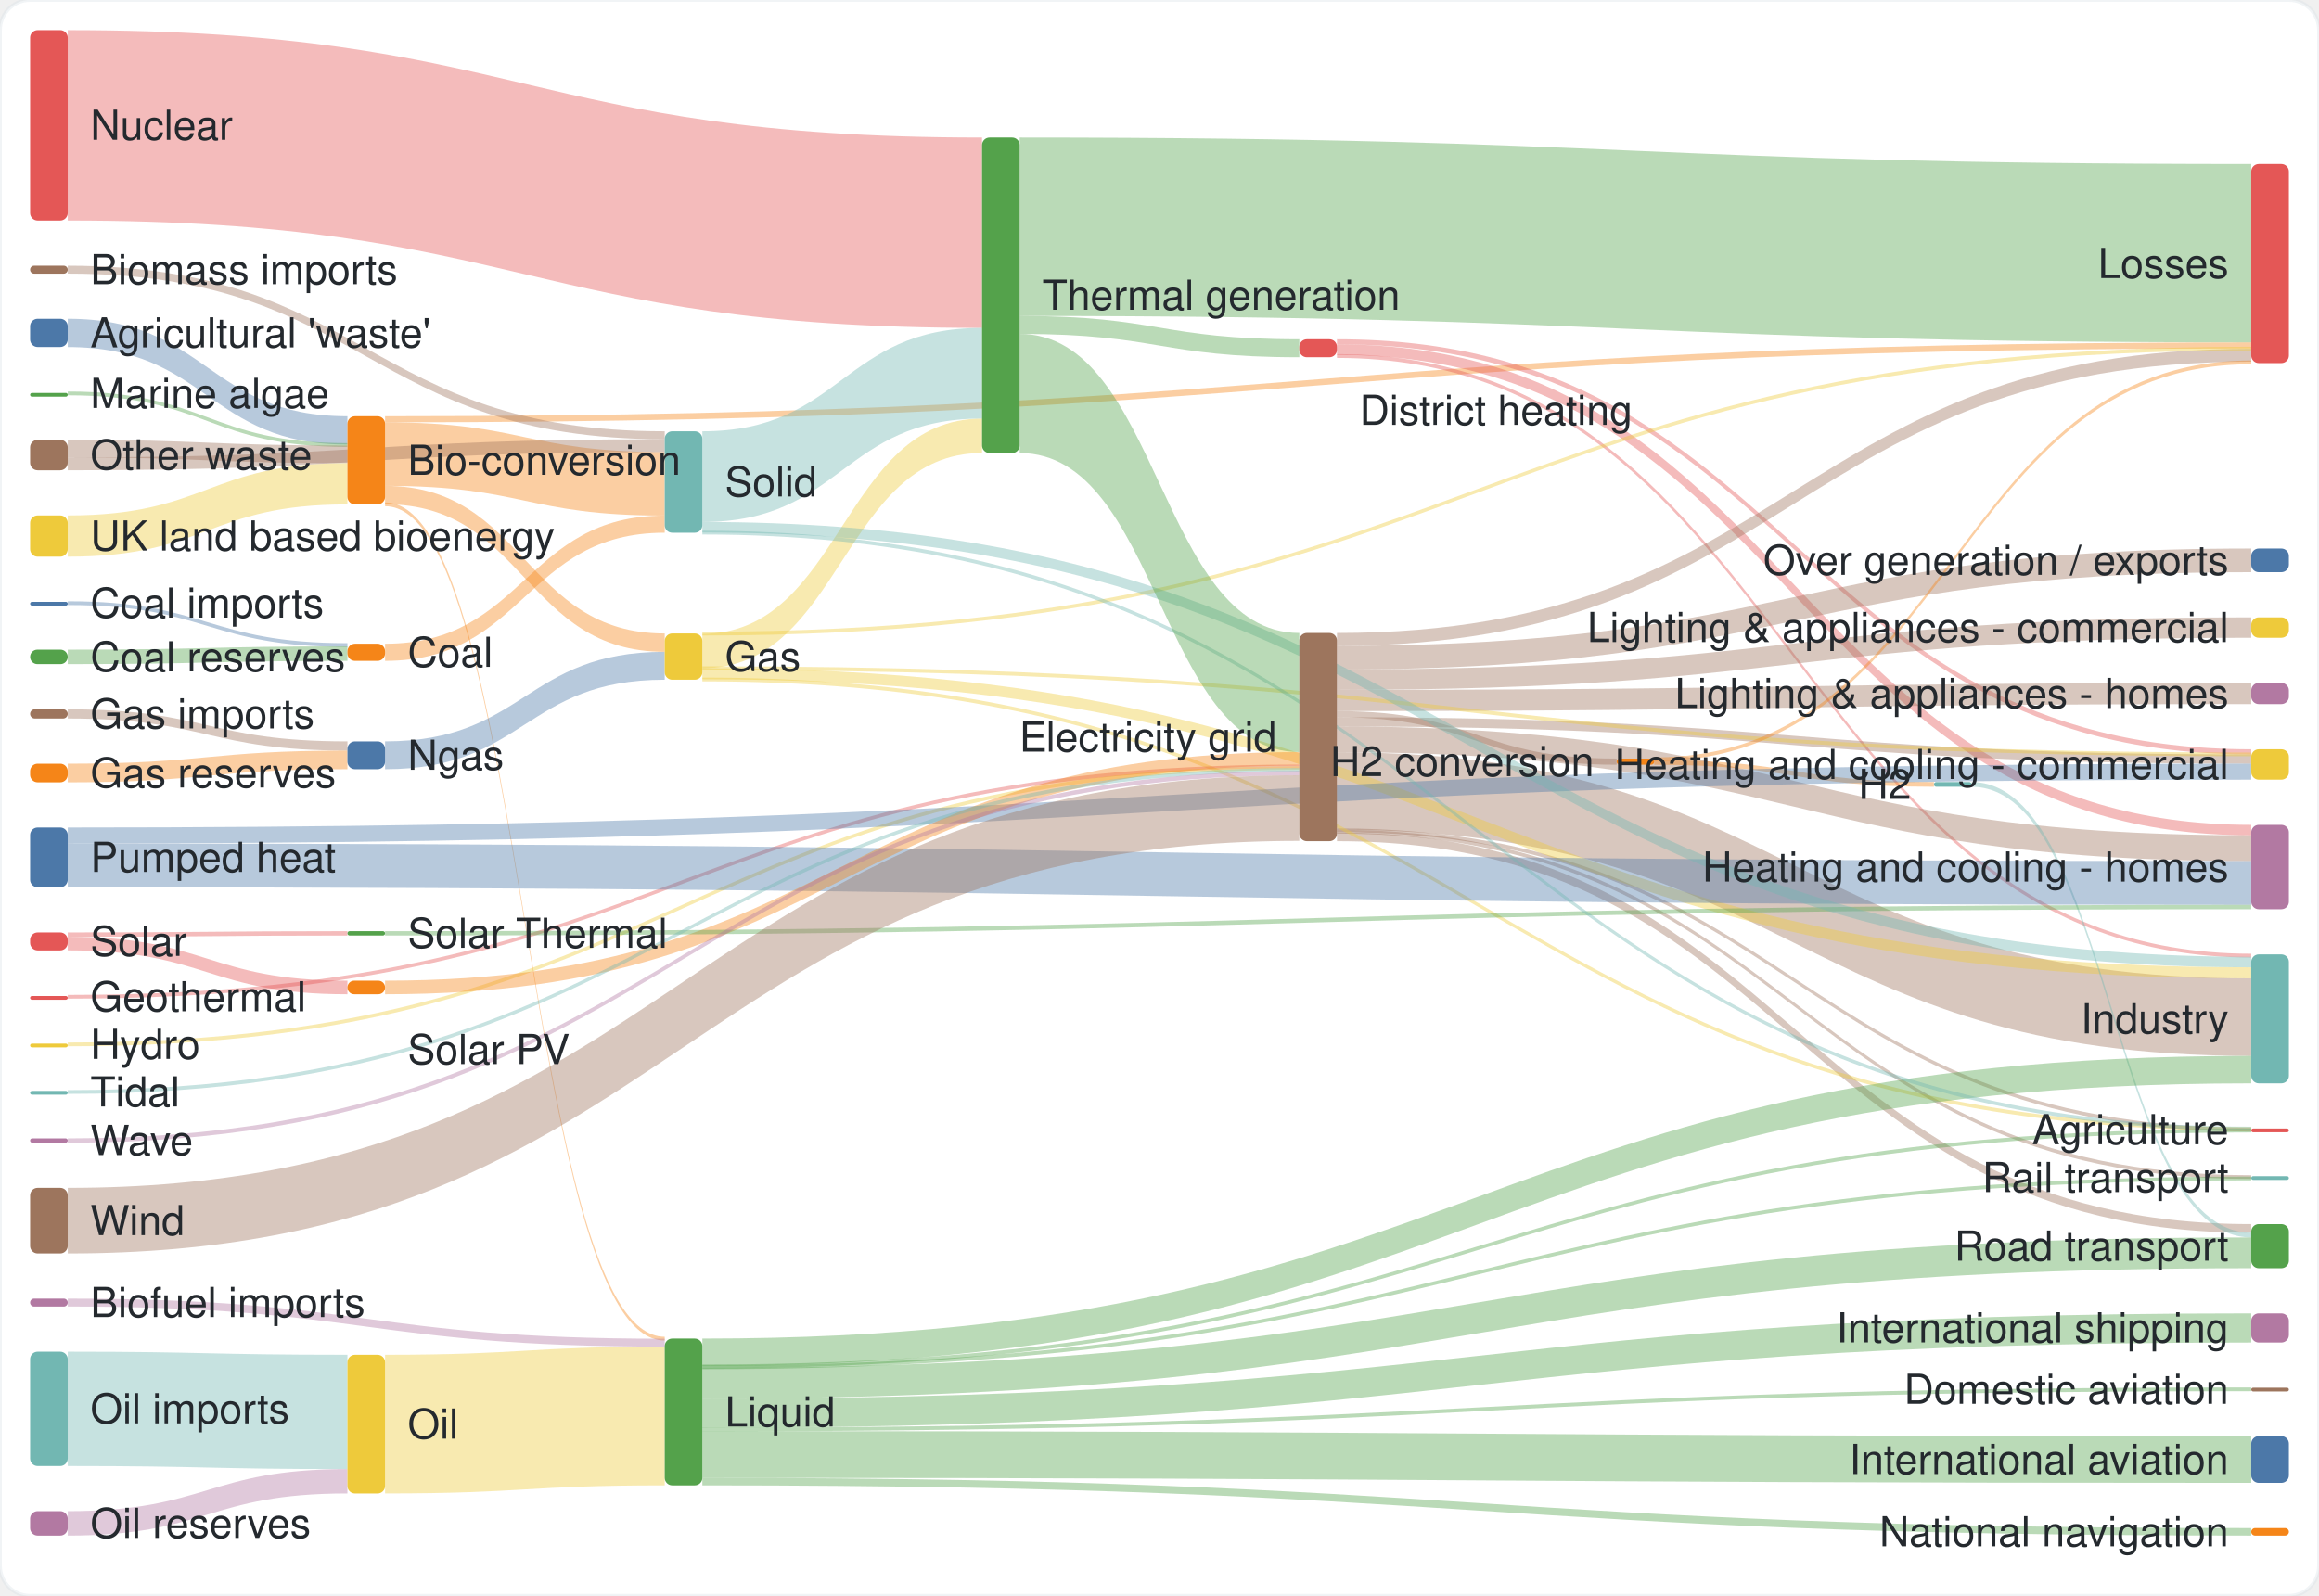
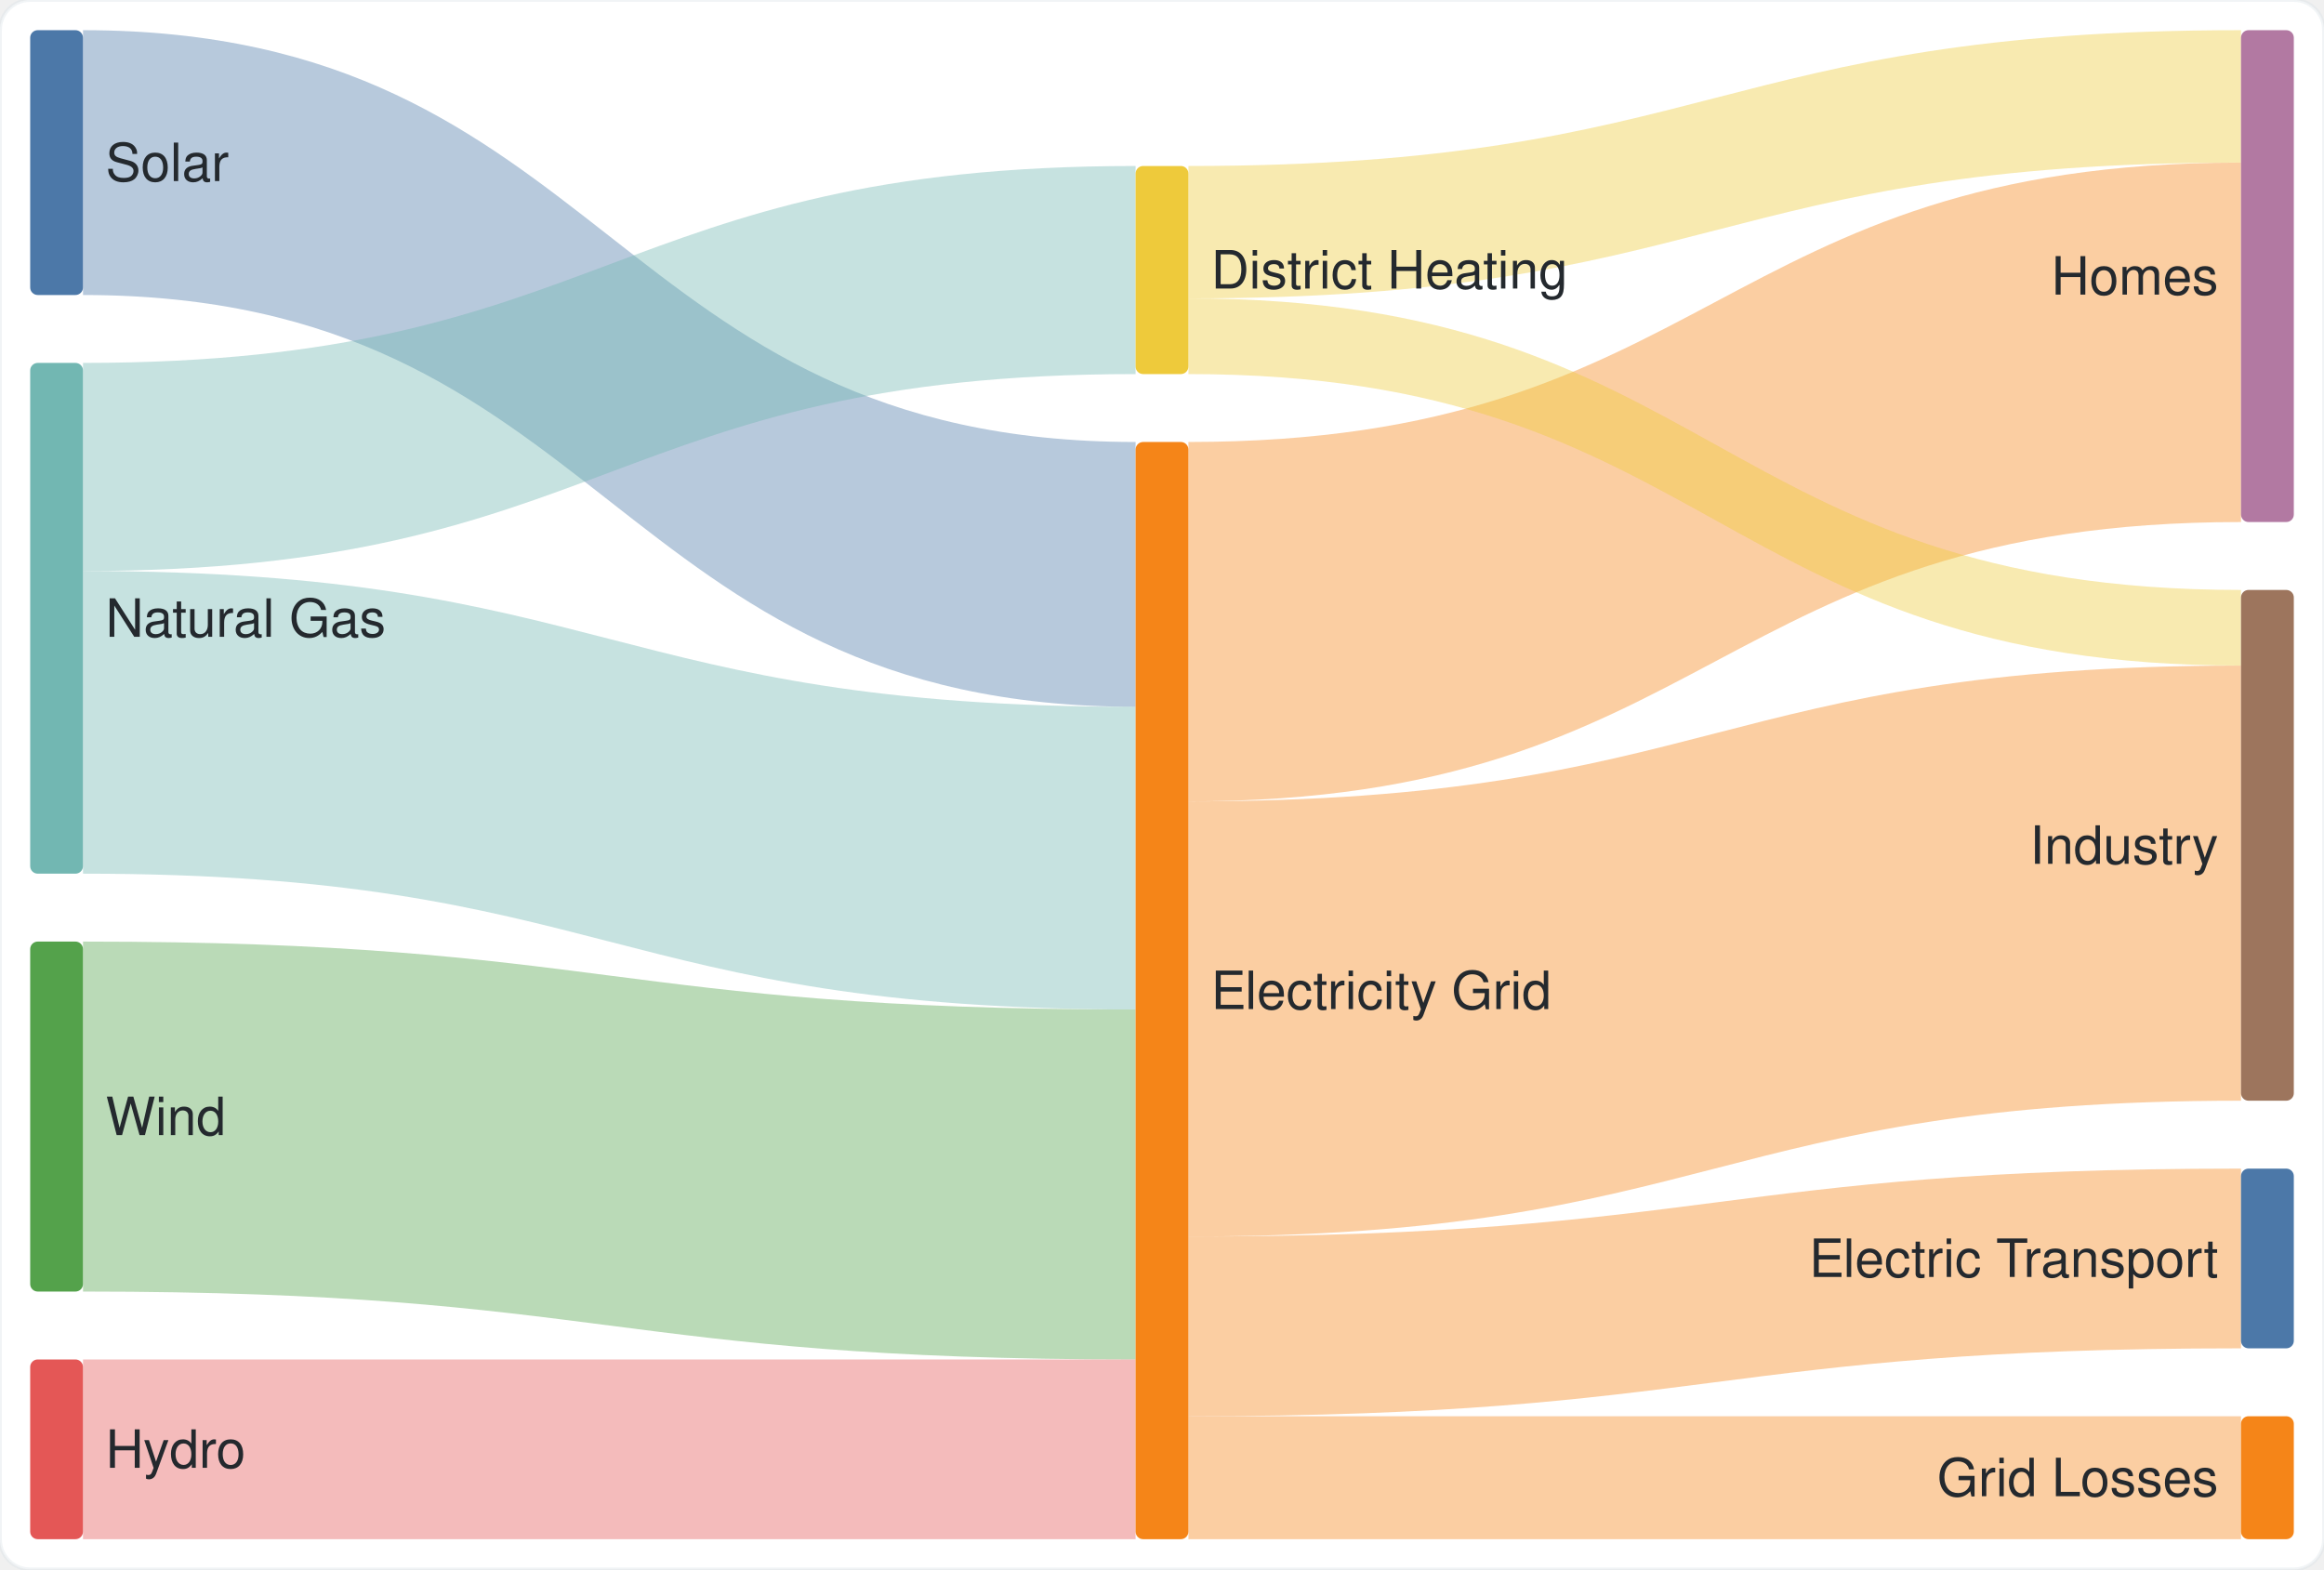
- <svg xmlns="http://www.w3.org/2000/svg" class="pele pele-sankey" viewBox="0 0 616 424" width="616" height="424" fill="#24292e" role="graphics-document document" aria-roledescription="sankey" font-family="-apple-system,BlinkMacSystemFont,Segoe UI,Helvetica,Arial,sans-serif" font-size="13">
-   <rect x="0" y="0" width="616" height="424" rx="8" fill="#ffffff" stroke="#d8dee4" stroke-width="1" stroke-opacity="0.35" />
+ <svg xmlns="http://www.w3.org/2000/svg" class="pele pele-sankey" viewBox="0 0 616 416" width="616" height="416" fill="#24292e" role="graphics-document document" aria-roledescription="sankey" font-family="-apple-system,BlinkMacSystemFont,Segoe UI,Helvetica,Arial,sans-serif" font-size="13">
+   <rect x="0" y="0" width="616" height="416" rx="8" fill="#ffffff" stroke="#d8dee4" stroke-width="1" stroke-opacity="0.35" />
  <g transform="translate(8,8)">
    <g class="pele-sankey-links" fill-opacity="0.4">
-       <path class="pele-sankey-link" data-id="Agricultural 'waste'-&gt;Bio-conversion" d="M10,76.69C47.14,76.69 47.14,102.59 84.29,102.59L84.29,110.11C47.14,110.11 47.14,84.21 10,84.21Z" fill="#4c78a8" />
-       <path class="pele-sankey-link" data-id="Bio-conversion-&gt;Liquid" d="M94.29,125.5C131.43,125.5 131.43,347.18 168.57,347.18L168.57,348.18C131.43,348.18 131.43,126.5 94.29,126.5Z" fill="#f58518" />
-       <path class="pele-sankey-link" data-id="Bio-conversion-&gt;Losses" d="M94.29,102.59C342.14,102.59 342.14,82.97 590,82.97L590,84.59C342.14,84.59 342.14,104.21 94.29,104.21Z" fill="#f58518" />
-       <path class="pele-sankey-link" data-id="Bio-conversion-&gt;Solid" d="M94.29,104.21C131.43,104.21 131.43,112.11 168.57,112.11L168.57,128.99C131.43,128.99 131.43,121.09 94.29,121.09Z" fill="#f58518" />
-       <path class="pele-sankey-link" data-id="Bio-conversion-&gt;Gas" d="M94.29,121.09C131.43,121.09 131.43,160.31 168.57,160.31L168.57,165.19C131.43,165.19 131.43,125.98 94.29,125.98Z" fill="#f58518" />
-       <path class="pele-sankey-link" data-id="Biofuel imports-&gt;Liquid" d="M10,337.04C89.29,337.04 89.29,347.7 168.57,347.7L168.57,349.8C89.29,349.8 89.29,339.14 10,339.14Z" fill="#b279a2" />
-       <path class="pele-sankey-link" data-id="Biomass imports-&gt;Solid" d="M10,62.59C89.29,62.59 89.29,106.59 168.57,106.59L168.57,108.7C89.29,108.7 89.29,64.69 10,64.69Z" fill="#9d755d" />
-       <path class="pele-sankey-link" data-id="Coal imports-&gt;Coal" d="M10,151.76C47.14,151.76 47.14,162.89 84.29,162.89L84.29,163.89C47.14,163.89 47.14,152.76 10,152.76Z" fill="#4c78a8" />
-       <path class="pele-sankey-link" data-id="Coal reserves-&gt;Coal" d="M10,164.61C47.14,164.61 47.14,163.74 84.29,163.74L84.29,167.59C47.14,167.59 47.14,168.46 10,168.46Z" fill="#54a24b" />
-       <path class="pele-sankey-link" data-id="Coal-&gt;Solid" d="M94.29,163.04C131.43,163.04 131.43,128.99 168.57,128.99L168.57,133.54C131.43,133.54 131.43,167.59 94.29,167.59Z" fill="#f58518" />
-       <path class="pele-sankey-link" data-id="District heating-&gt;Industry" d="M347.14,86.1C468.57,86.1 468.57,245.4 590,245.4L590,246.4C468.57,246.4 468.57,87.1 347.14,87.1Z" fill="#e45756" />
-       <path class="pele-sankey-link" data-id="District heating-&gt;Heating and cooling - commercial" d="M347.14,82.14C468.57,82.14 468.57,191.08 590,191.08L590,192.44C468.57,192.44 468.57,83.49 347.14,83.49Z" fill="#e45756" />
-       <path class="pele-sankey-link" data-id="District heating-&gt;Heating and cooling - homes" d="M347.14,83.49C468.57,83.49 468.57,211.16 590,211.16L590,213.94C468.57,213.94 468.57,86.28 347.14,86.28Z" fill="#e45756" />
-       <path class="pele-sankey-link" data-id="Electricity grid-&gt;Over generation / exports" d="M347.14,163.59C468.57,163.59 468.57,137.74 590,137.74L590,144.03C468.57,144.03 468.57,169.88 347.14,169.88Z" fill="#9d755d" />
-       <path class="pele-sankey-link" data-id="Electricity grid-&gt;Heating and cooling - homes" d="M347.14,185.03C468.57,185.03 468.57,213.94 590,213.94L590,220.79C468.57,220.79 468.57,191.87 347.14,191.87Z" fill="#9d755d" />
-       <path class="pele-sankey-link" data-id="Electricity grid-&gt;H2 conversion" d="M347.14,180.93C384.29,180.93 384.29,193.55 421.43,193.55L421.43,195.19C384.29,195.19 384.29,182.57 347.14,182.57Z" fill="#9d755d" />
-       <path class="pele-sankey-link" data-id="Electricity grid-&gt;Industry" d="M347.14,191.87C468.57,191.87 468.57,251.94 590,251.94L590,272.55C468.57,272.55 468.57,212.48 347.14,212.48Z" fill="#9d755d" />
-       <path class="pele-sankey-link" data-id="Electricity grid-&gt;Road transport" d="M347.14,213.22C468.57,213.22 468.57,317.24 590,317.24L590,319.52C468.57,319.52 468.57,215.5 347.14,215.5Z" fill="#9d755d" />
-       <path class="pele-sankey-link" data-id="Electricity grid-&gt;Agriculture" d="M347.14,212.11C468.57,212.11 468.57,291.65 590,291.65L590,292.65C468.57,292.65 468.57,213.11 347.14,213.11Z" fill="#9d755d" />
-       <path class="pele-sankey-link" data-id="Electricity grid-&gt;Heating and cooling - commercial" d="M347.14,182.57C468.57,182.57 468.57,192.44 590,192.44L590,194.9C468.57,194.9 468.57,185.03 347.14,185.03Z" fill="#9d755d" />
-       <path class="pele-sankey-link" data-id="Electricity grid-&gt;Losses" d="M347.14,160.18C468.57,160.18 468.57,84.67 590,84.67L590,88.09C468.57,88.09 468.57,163.59 347.14,163.59Z" fill="#9d755d" />
-       <path class="pele-sankey-link" data-id="Electricity grid-&gt;Rail transport" d="M347.14,212.48C468.57,212.48 468.57,304.24 590,304.24L590,305.24C468.57,305.24 468.57,213.48 347.14,213.48Z" fill="#9d755d" />
-       <path class="pele-sankey-link" data-id="Electricity grid-&gt;Lighting &amp; appliances - commercial" d="M347.14,169.88C468.57,169.88 468.57,156.03 590,156.03L590,161.45C468.57,161.45 468.57,175.3 347.14,175.3Z" fill="#9d755d" />
-       <path class="pele-sankey-link" data-id="Electricity grid-&gt;Lighting &amp; appliances - homes" d="M347.14,175.3C468.57,175.3 468.57,173.45 590,173.45L590,179.08C468.57,179.08 468.57,180.93 347.14,180.93Z" fill="#9d755d" />
-       <path class="pele-sankey-link" data-id="Gas imports-&gt;Ngas" d="M10,180.46C47.14,180.46 47.14,188.98 84.29,188.98L84.29,191.43C47.14,191.43 47.14,182.91 10,182.91Z" fill="#9d755d" />
-       <path class="pele-sankey-link" data-id="Gas reserves-&gt;Ngas" d="M10,194.91C47.14,194.91 47.14,191.43 84.29,191.43L84.29,196.38C47.14,196.38 47.14,199.87 10,199.87Z" fill="#f58518" />
-       <path class="pele-sankey-link" data-id="Gas-&gt;Heating and cooling - commercial" d="M178.57,169.04C384.29,169.04 384.29,191.94 590,191.94L590,192.94C384.29,192.94 384.29,170.04 178.57,170.04Z" fill="#eeca3b" />
-       <path class="pele-sankey-link" data-id="Gas-&gt;Losses" d="M178.57,159.85C384.29,159.85 384.29,84.13 590,84.13L590,85.13C384.29,85.13 384.29,160.85 178.57,160.85Z" fill="#eeca3b" />
-       <path class="pele-sankey-link" data-id="Gas-&gt;Thermal generation" d="M178.57,160.39C215.71,160.39 215.71,103.22 252.86,103.22L252.86,112.37C215.71,112.37 215.71,169.54 178.57,169.54Z" fill="#eeca3b" />
-       <path class="pele-sankey-link" data-id="Gas-&gt;Agriculture" d="M178.57,172.03C384.29,172.03 384.29,291.45 590,291.45L590,292.45C384.29,292.45 384.29,173.03 178.57,173.03Z" fill="#eeca3b" />
-       <path class="pele-sankey-link" data-id="Gas-&gt;Industry" d="M178.57,169.54C384.29,169.54 384.29,249.01 590,249.01L590,251.94C384.29,251.94 384.29,172.47 178.57,172.47Z" fill="#eeca3b" />
-       <path class="pele-sankey-link" data-id="Geothermal-&gt;Electricity grid" d="M10,256.34C173.57,256.34 173.57,195.14 337.14,195.14L337.14,196.14C173.57,196.14 173.57,257.34 10,257.34Z" fill="#e45756" />
-       <path class="pele-sankey-link" data-id="H2 conversion-&gt;H2" d="M431.43,193.93C468.57,193.93 468.57,199.79 505.71,199.79L505.71,201.05C468.57,201.05 468.57,195.19 431.43,195.19Z" fill="#f58518" />
-       <path class="pele-sankey-link" data-id="H2 conversion-&gt;Losses" d="M431.43,193.24C510.71,193.24 510.71,87.78 590,87.78L590,88.78C510.71,88.78 510.71,194.24 431.43,194.24Z" fill="#f58518" />
-       <path class="pele-sankey-link" data-id="H2-&gt;Road transport" d="M515.71,199.79C552.86,199.79 552.86,319.52 590,319.52L590,320.78C552.86,320.78 552.86,201.05 515.71,201.05Z" fill="#72b7b2" />
-       <path class="pele-sankey-link" data-id="Hydro-&gt;Electricity grid" d="M10,268.99C173.57,268.99 173.57,195.56 337.14,195.56L337.14,196.56C173.57,196.56 173.57,269.99 10,269.99Z" fill="#eeca3b" />
-       <path class="pele-sankey-link" data-id="Liquid-&gt;Industry" d="M178.57,347.66C384.29,347.66 384.29,272.55 590,272.55L590,279.84C384.29,279.84 384.29,354.95 178.57,354.95Z" fill="#54a24b" />
-       <path class="pele-sankey-link" data-id="Liquid-&gt;International shipping" d="M178.57,363.62C384.29,363.62 384.29,340.96 590,340.96L590,348.71C384.29,348.71 384.29,371.37 178.57,371.37Z" fill="#54a24b" />
-       <path class="pele-sankey-link" data-id="Liquid-&gt;Road transport" d="M178.57,355.44C384.29,355.44 384.29,320.78 590,320.78L590,328.96C384.29,328.96 384.29,363.62 178.57,363.62Z" fill="#54a24b" />
-       <path class="pele-sankey-link" data-id="Liquid-&gt;Domestic aviation" d="M178.57,371.3C384.29,371.3 384.29,360.64 590,360.64L590,361.64C384.29,361.64 384.29,372.3 178.57,372.3Z" fill="#54a24b" />
-       <path class="pele-sankey-link" data-id="Liquid-&gt;International aviation" d="M178.57,372.24C384.29,372.24 384.29,373.58 590,373.58L590,386C384.29,386 384.29,384.66 178.57,384.66Z" fill="#54a24b" />
-       <path class="pele-sankey-link" data-id="Liquid-&gt;Agriculture" d="M178.57,354.56C384.29,354.56 384.29,291.89 590,291.89L590,292.89C384.29,292.89 384.29,355.56 178.57,355.56Z" fill="#54a24b" />
-       <path class="pele-sankey-link" data-id="Liquid-&gt;National navigation" d="M178.57,384.66C384.29,384.66 384.29,398 590,398L590,400C384.29,400 384.29,386.66 178.57,386.66Z" fill="#54a24b" />
-       <path class="pele-sankey-link" data-id="Liquid-&gt;Rail transport" d="M178.57,354.8C384.29,354.8 384.29,304.61 590,304.61L590,305.61C384.29,305.61 384.29,355.8 178.57,355.8Z" fill="#54a24b" />
-       <path class="pele-sankey-link" data-id="Marine algae-&gt;Bio-conversion" d="M10,96.03C47.14,96.03 47.14,109.74 84.29,109.74L84.29,110.74C47.14,110.74 47.14,97.03 10,97.03Z" fill="#54a24b" />
-       <path class="pele-sankey-link" data-id="Ngas-&gt;Gas" d="M94.29,188.98C131.43,188.98 131.43,165.19 168.57,165.19L168.57,172.6C131.43,172.6 131.43,196.38 94.29,196.38Z" fill="#4c78a8" />
-       <path class="pele-sankey-link" data-id="Nuclear-&gt;Thermal generation" d="M10,0C131.43,0 131.43,28.54 252.86,28.54L252.86,79.12C131.43,79.12 131.43,50.59 10,50.59Z" fill="#e45756" />
-       <path class="pele-sankey-link" data-id="Oil imports-&gt;Oil" d="M10,351.14C47.14,351.14 47.14,351.96 84.29,351.96L84.29,382.33C47.14,382.33 47.14,381.51 10,381.51Z" fill="#72b7b2" />
-       <path class="pele-sankey-link" data-id="Oil reserves-&gt;Oil" d="M10,393.51C47.14,393.51 47.14,382.33 84.29,382.33L84.29,388.81C47.14,388.81 47.14,400 10,400Z" fill="#b279a2" />
-       <path class="pele-sankey-link" data-id="Oil-&gt;Liquid" d="M94.29,351.96C131.43,351.96 131.43,349.8 168.57,349.8L168.57,386.66C131.43,386.66 131.43,388.81 94.29,388.81Z" fill="#eeca3b" />
-       <path class="pele-sankey-link" data-id="Other waste-&gt;Solid" d="M10,113.54C89.29,113.54 89.29,108.7 168.57,108.7L168.57,112.11C89.29,112.11 89.29,116.95 10,116.95Z" fill="#9d755d" />
-       <path class="pele-sankey-link" data-id="Other waste-&gt;Bio-conversion" d="M10,108.86C47.14,108.86 47.14,110.37 84.29,110.37L84.29,115.06C47.14,115.06 47.14,113.54 10,113.54Z" fill="#9d755d" />
-       <path class="pele-sankey-link" data-id="Pumped heat-&gt;Heating and cooling - homes" d="M10,216.12C300,216.12 300,220.79 590,220.79L590,232.42C300,232.42 300,227.75 10,227.75Z" fill="#4c78a8" />
-       <path class="pele-sankey-link" data-id="Pumped heat-&gt;Heating and cooling - commercial" d="M10,211.87C300,211.87 300,194.9 590,194.9L590,199.16C300,199.16 300,216.12 10,216.12Z" fill="#4c78a8" />
-       <path class="pele-sankey-link" data-id="Solar PV-&gt;Electricity grid" d="M94.29,252.56C215.71,252.56 215.71,191.82 337.14,191.82L337.14,195.43C215.71,195.43 215.71,256.17 94.29,256.17Z" fill="#f58518" />
-       <path class="pele-sankey-link" data-id="Solar Thermal-&gt;Heating and cooling - homes" d="M94.29,239.4C342.14,239.4 342.14,232.42 590,232.42L590,233.58C342.14,233.58 342.14,240.56 94.29,240.56Z" fill="#54a24b" />
-       <path class="pele-sankey-link" data-id="Solar-&gt;Solar Thermal" d="M10,239.75C47.14,239.75 47.14,239.4 84.29,239.4L84.29,240.56C47.14,240.56 47.14,240.91 10,240.91Z" fill="#e45756" />
-       <path class="pele-sankey-link" data-id="Solar-&gt;Solar PV" d="M10,240.91C47.14,240.91 47.14,252.56 84.29,252.56L84.29,256.17C47.14,256.17 47.14,244.51 10,244.51Z" fill="#e45756" />
-       <path class="pele-sankey-link" data-id="Solid-&gt;Agriculture" d="M178.57,133.01C384.29,133.01 384.29,291.36 590,291.36L590,292.36C384.29,292.36 384.29,134.01 178.57,134.01Z" fill="#72b7b2" />
-       <path class="pele-sankey-link" data-id="Solid-&gt;Thermal generation" d="M178.57,106.59C215.71,106.59 215.71,79.12 252.86,79.12L252.86,103.22C215.71,103.22 215.71,130.69 178.57,130.69Z" fill="#72b7b2" />
-       <path class="pele-sankey-link" data-id="Solid-&gt;Industry" d="M178.57,130.69C384.29,130.69 384.29,246.22 590,246.22L590,249.01C384.29,249.01 384.29,133.48 178.57,133.48Z" fill="#72b7b2" />
-       <path class="pele-sankey-link" data-id="Thermal generation-&gt;Electricity grid" d="M262.86,80.72C300,80.72 300,160.18 337.14,160.18L337.14,191.82C300,191.82 300,112.37 262.86,112.37Z" fill="#54a24b" />
-       <path class="pele-sankey-link" data-id="Thermal generation-&gt;Losses" d="M262.86,28.54C426.43,28.54 426.43,35.57 590,35.57L590,82.97C426.43,82.97 426.43,75.94 262.86,75.94Z" fill="#54a24b" />
-       <path class="pele-sankey-link" data-id="Thermal generation-&gt;District heating" d="M262.86,75.94C300,75.94 300,82.14 337.14,82.14L337.14,86.92C300,86.92 300,80.72 262.86,80.72Z" fill="#54a24b" />
-       <path class="pele-sankey-link" data-id="Tidal-&gt;Electricity grid" d="M10,281.64C173.57,281.64 173.57,196.06 337.14,196.06L337.14,197.06C173.57,197.06 173.57,282.64 10,282.64Z" fill="#72b7b2" />
-       <path class="pele-sankey-link" data-id="UK land based bioenergy-&gt;Bio-conversion" d="M10,128.95C47.14,128.95 47.14,115.06 84.29,115.06L84.29,126.02C47.14,126.02 47.14,139.91 10,139.91Z" fill="#eeca3b" />
-       <path class="pele-sankey-link" data-id="Wave-&gt;Electricity grid" d="M10,294.46C173.57,294.46 173.57,196.84 337.14,196.84L337.14,197.99C173.57,197.99 173.57,295.61 10,295.61Z" fill="#b279a2" />
-       <path class="pele-sankey-link" data-id="Wind-&gt;Electricity grid" d="M10,307.61C173.57,307.61 173.57,197.99 337.14,197.99L337.14,215.42C173.57,215.42 173.57,325.04 10,325.04Z" fill="#9d755d" />
+       <path class="pele-sankey-link" data-id="Solar-&gt;Electricity Grid" d="M14,0C153.5,0 153.5,109.16 293,109.16L293,179.36C153.5,179.36 153.5,70.2 14,70.2Z" fill="#4c78a8" />
+       <path class="pele-sankey-link" data-id="Wind-&gt;Electricity Grid" d="M14,241.59C153.5,241.59 153.5,259.59 293,259.59L293,352.36C153.5,352.36 153.5,334.36 14,334.36Z" fill="#54a24b" />
+       <path class="pele-sankey-link" data-id="Hydro-&gt;Electricity Grid" d="M14,352.36C153.5,352.36 153.5,352.36 293,352.36L293,400C153.5,400 153.5,400 14,400Z" fill="#e45756" />
+       <path class="pele-sankey-link" data-id="Natural Gas-&gt;Electricity Grid" d="M14,143.36C153.5,143.36 153.5,179.36 293,179.36L293,259.59C153.5,259.59 153.5,223.59 14,223.59Z" fill="#72b7b2" />
+       <path class="pele-sankey-link" data-id="Natural Gas-&gt;District Heating" d="M14,88.2C153.5,88.2 153.5,36 293,36L293,91.16C153.5,91.16 153.5,143.36 14,143.36Z" fill="#72b7b2" />
+       <path class="pele-sankey-link" data-id="Electricity Grid-&gt;Homes" d="M307,109.16C446.5,109.16 446.5,35.1 586,35.1L586,130.38C446.5,130.38 446.5,204.43 307,204.43Z" fill="#f58518" />
+       <path class="pele-sankey-link" data-id="Electricity Grid-&gt;Industry" d="M307,204.43C446.5,204.43 446.5,168.43 586,168.43L586,283.77C446.5,283.77 446.5,319.77 307,319.77Z" fill="#f58518" />
+       <path class="pele-sankey-link" data-id="Electricity Grid-&gt;Electric Transport" d="M307,319.77C446.5,319.77 446.5,301.77 586,301.77L586,349.41C446.5,349.41 446.5,367.41 307,367.41Z" fill="#f58518" />
+       <path class="pele-sankey-link" data-id="Electricity Grid-&gt;Grid Losses" d="M307,367.41C446.5,367.41 446.5,367.41 586,367.41L586,400C446.5,400 446.5,400 307,400Z" fill="#f58518" />
+       <path class="pele-sankey-link" data-id="District Heating-&gt;Homes" d="M307,36C446.5,36 446.5,0 586,0L586,35.1C446.5,35.1 446.5,71.1 307,71.1Z" fill="#eeca3b" />
+       <path class="pele-sankey-link" data-id="District Heating-&gt;Industry" d="M307,71.1C446.5,71.1 446.5,148.38 586,148.38L586,168.43C446.5,168.43 446.5,91.16 307,91.16Z" fill="#eeca3b" />
    </g>
    <g class="pele-sankey-nodes">
-       <rect class="pele-sankey-node" data-id="Agricultural 'waste'" x="0" y="76.69" width="10" height="7.51" rx="2" fill="#4c78a8" />
-       <rect class="pele-sankey-node" data-id="Bio-conversion" x="84.29" y="102.59" width="10" height="23.42" rx="2" fill="#f58518" />
-       <rect class="pele-sankey-node" data-id="Liquid" x="168.57" y="347.66" width="10" height="39" rx="2" fill="#54a24b" />
-       <rect class="pele-sankey-node" data-id="Losses" x="590" y="35.57" width="10" height="52.9" rx="2" fill="#e45756" />
-       <rect class="pele-sankey-node" data-id="Solid" x="168.57" y="106.59" width="10" height="26.95" rx="2" fill="#72b7b2" />
-       <rect class="pele-sankey-node" data-id="Gas" x="168.57" y="160.31" width="10" height="12.29" rx="2" fill="#eeca3b" />
-       <rect class="pele-sankey-node" data-id="Biofuel imports" x="0" y="337.04" width="10" height="2.11" rx="1.05" fill="#b279a2" />
-       <rect class="pele-sankey-node" data-id="Biomass imports" x="0" y="62.59" width="10" height="2.11" rx="1.05" fill="#9d755d" />
-       <rect class="pele-sankey-node" data-id="Coal imports" x="0" y="151.91" width="10" height="1" rx="0.5" fill="#4c78a8" />
-       <rect class="pele-sankey-node" data-id="Coal" x="84.29" y="163.04" width="10" height="4.55" rx="2" fill="#f58518" />
-       <rect class="pele-sankey-node" data-id="Coal reserves" x="0" y="164.61" width="10" height="3.85" rx="1.93" fill="#54a24b" />
-       <rect class="pele-sankey-node" data-id="District heating" x="337.14" y="82.14" width="10" height="4.78" rx="2" fill="#e45756" />
-       <rect class="pele-sankey-node" data-id="Industry" x="590" y="245.58" width="10" height="34.26" rx="2" fill="#72b7b2" />
-       <rect class="pele-sankey-node" data-id="Heating and cooling - commercial" x="590" y="191.08" width="10" height="8.08" rx="2" fill="#eeca3b" />
-       <rect class="pele-sankey-node" data-id="Heating and cooling - homes" x="590" y="211.16" width="10" height="22.42" rx="2" fill="#b279a2" />
-       <rect class="pele-sankey-node" data-id="Electricity grid" x="337.14" y="160.18" width="10" height="55.32" rx="2" fill="#9d755d" />
-       <rect class="pele-sankey-node" data-id="Over generation / exports" x="590" y="137.74" width="10" height="6.29" rx="2" fill="#4c78a8" />
-       <rect class="pele-sankey-node" data-id="H2 conversion" x="421.43" y="193.55" width="10" height="1.63" rx="0.82" fill="#f58518" />
-       <rect class="pele-sankey-node" data-id="Road transport" x="590" y="317.24" width="10" height="11.72" rx="2" fill="#54a24b" />
-       <rect class="pele-sankey-node" data-id="Agriculture" x="590" y="291.84" width="10" height="1" rx="0.5" fill="#e45756" />
-       <rect class="pele-sankey-node" data-id="Rail transport" x="590" y="304.5" width="10" height="1" rx="0.5" fill="#72b7b2" />
-       <rect class="pele-sankey-node" data-id="Lighting &amp; appliances - commercial" x="590" y="156.03" width="10" height="5.42" rx="2" fill="#eeca3b" />
-       <rect class="pele-sankey-node" data-id="Lighting &amp; appliances - homes" x="590" y="173.45" width="10" height="5.63" rx="2" fill="#b279a2" />
-       <rect class="pele-sankey-node" data-id="Gas imports" x="0" y="180.46" width="10" height="2.45" rx="1.23" fill="#9d755d" />
-       <rect class="pele-sankey-node" data-id="Ngas" x="84.29" y="188.98" width="10" height="7.4" rx="2" fill="#4c78a8" />
-       <rect class="pele-sankey-node" data-id="Gas reserves" x="0" y="194.91" width="10" height="4.95" rx="2" fill="#f58518" />
-       <rect class="pele-sankey-node" data-id="Thermal generation" x="252.86" y="28.54" width="10" height="83.83" rx="2" fill="#54a24b" />
-       <rect class="pele-sankey-node" data-id="Geothermal" x="0" y="256.63" width="10" height="1" rx="0.5" fill="#e45756" />
-       <rect class="pele-sankey-node" data-id="H2" x="505.71" y="199.79" width="10" height="1.26" rx="0.63" fill="#72b7b2" />
-       <rect class="pele-sankey-node" data-id="Hydro" x="0" y="269.28" width="10" height="1" rx="0.5" fill="#eeca3b" />
-       <rect class="pele-sankey-node" data-id="International shipping" x="590" y="340.96" width="10" height="7.75" rx="2" fill="#b279a2" />
-       <rect class="pele-sankey-node" data-id="Domestic aviation" x="590" y="360.71" width="10" height="1" rx="0.5" fill="#9d755d" />
-       <rect class="pele-sankey-node" data-id="International aviation" x="590" y="373.58" width="10" height="12.42" rx="2" fill="#4c78a8" />
-       <rect class="pele-sankey-node" data-id="National navigation" x="590" y="398" width="10" height="2" rx="1" fill="#f58518" />
-       <rect class="pele-sankey-node" data-id="Marine algae" x="0" y="96.4" width="10" height="1" rx="0.5" fill="#54a24b" />
-       <rect class="pele-sankey-node" data-id="Nuclear" x="0" y="0" width="10" height="50.59" rx="2" fill="#e45756" />
-       <rect class="pele-sankey-node" data-id="Oil imports" x="0" y="351.14" width="10" height="30.37" rx="2" fill="#72b7b2" />
-       <rect class="pele-sankey-node" data-id="Oil" x="84.29" y="351.96" width="10" height="36.86" rx="2" fill="#eeca3b" />
-       <rect class="pele-sankey-node" data-id="Oil reserves" x="0" y="393.51" width="10" height="6.49" rx="2" fill="#b279a2" />
-       <rect class="pele-sankey-node" data-id="Other waste" x="0" y="108.86" width="10" height="8.09" rx="2" fill="#9d755d" />
-       <rect class="pele-sankey-node" data-id="Pumped heat" x="0" y="211.87" width="10" height="15.88" rx="2" fill="#4c78a8" />
-       <rect class="pele-sankey-node" data-id="Solar PV" x="84.29" y="252.56" width="10" height="3.61" rx="1.8" fill="#f58518" />
-       <rect class="pele-sankey-node" data-id="Solar Thermal" x="84.29" y="239.4" width="10" height="1.16" rx="0.58" fill="#54a24b" />
-       <rect class="pele-sankey-node" data-id="Solar" x="0" y="239.75" width="10" height="4.77" rx="2" fill="#e45756" />
-       <rect class="pele-sankey-node" data-id="Tidal" x="0" y="281.85" width="10" height="1" rx="0.5" fill="#72b7b2" />
-       <rect class="pele-sankey-node" data-id="UK land based bioenergy" x="0" y="128.95" width="10" height="10.96" rx="2" fill="#eeca3b" />
-       <rect class="pele-sankey-node" data-id="Wave" x="0" y="294.46" width="10" height="1.15" rx="0.57" fill="#b279a2" />
-       <rect class="pele-sankey-node" data-id="Wind" x="0" y="307.61" width="10" height="17.43" rx="2" fill="#9d755d" />
+       <rect class="pele-sankey-node" data-id="Solar" x="0" y="0" width="14" height="70.2" rx="2" fill="#4c78a8" />
+       <rect class="pele-sankey-node" data-id="Electricity Grid" x="293" y="109.16" width="14" height="290.84" rx="2" fill="#f58518" />
+       <rect class="pele-sankey-node" data-id="Wind" x="0" y="241.59" width="14" height="92.77" rx="2" fill="#54a24b" />
+       <rect class="pele-sankey-node" data-id="Hydro" x="0" y="352.36" width="14" height="47.64" rx="2" fill="#e45756" />
+       <rect class="pele-sankey-node" data-id="Natural Gas" x="0" y="88.2" width="14" height="135.39" rx="2" fill="#72b7b2" />
+       <rect class="pele-sankey-node" data-id="District Heating" x="293" y="36" width="14" height="55.16" rx="2" fill="#eeca3b" />
+       <rect class="pele-sankey-node" data-id="Homes" x="586" y="0" width="14" height="130.38" rx="2" fill="#b279a2" />
+       <rect class="pele-sankey-node" data-id="Industry" x="586" y="148.38" width="14" height="135.39" rx="2" fill="#9d755d" />
+       <rect class="pele-sankey-node" data-id="Electric Transport" x="586" y="301.77" width="14" height="47.64" rx="2" fill="#4c78a8" />
+       <rect class="pele-sankey-node" data-id="Grid Losses" x="586" y="367.41" width="14" height="32.59" rx="2" fill="#f58518" />
    </g>
-     <g class="pele-labels" font-size="11">
-       <g class="pele-label" data-id="Agricultural 'waste'">
-         <text x="16" y="84.3" text-anchor="start">Agricultural 'waste'</text>
+     <g class="pele-labels" font-size="14">
+       <g class="pele-label" data-id="Solar">
+         <text x="20" y="40" text-anchor="start">Solar</text>
      </g>
-       <g class="pele-label" data-id="Bio-conversion">
-         <text x="100.29" y="118.16" text-anchor="start">Bio-conversion</text>
+       <g class="pele-label" data-id="Electricity Grid">
+         <text x="313" y="259.48" text-anchor="start">Electricity Grid</text>
      </g>
-       <g class="pele-label" data-id="Liquid">
-         <text x="184.57" y="371.01" text-anchor="start">Liquid</text>
+       <g class="pele-label" data-id="Wind">
+         <text x="20" y="292.88" text-anchor="start">Wind</text>
      </g>
-       <g class="pele-label" data-id="Losses">
-         <text x="584" y="65.87" text-anchor="end">Losses</text>
+       <g class="pele-label" data-id="Hydro">
+         <text x="20" y="381.08" text-anchor="start">Hydro</text>
      </g>
-       <g class="pele-label" data-id="Solid">
-         <text x="184.57" y="123.91" text-anchor="start">Solid</text>
+       <g class="pele-label" data-id="Natural Gas">
+         <text x="20" y="160.8" text-anchor="start">Natural Gas</text>
      </g>
-       <g class="pele-label" data-id="Gas">
-         <text x="184.57" y="170.3" text-anchor="start">Gas</text>
+       <g class="pele-label" data-id="District Heating">
+         <text x="313" y="68.48" text-anchor="start">District Heating</text>
      </g>
-       <g class="pele-label" data-id="Biofuel imports">
-         <text x="16" y="341.94" text-anchor="start">Biofuel imports</text>
-       </g>
-       <g class="pele-label" data-id="Biomass imports">
-         <text x="16" y="67.49" text-anchor="start">Biomass imports</text>
-       </g>
-       <g class="pele-label" data-id="Coal imports">
-         <text x="16" y="156.11" text-anchor="start">Coal imports</text>
-       </g>
-       <g class="pele-label" data-id="Coal">
-         <text x="100.29" y="169.17" text-anchor="start">Coal</text>
-       </g>
-       <g class="pele-label" data-id="Coal reserves">
-         <text x="16" y="170.39" text-anchor="start">Coal reserves</text>
-       </g>
-       <g class="pele-label" data-id="District heating">
-         <text x="353.14" y="104.88" text-anchor="start">District heating</text>
+       <g class="pele-label" data-id="Homes">
+         <text x="580" y="70.09" text-anchor="end">Homes</text>
      </g>
      <g class="pele-label" data-id="Industry">
-         <text x="584" y="266.56" text-anchor="end">Industry</text>
+         <text x="580" y="220.97" text-anchor="end">Industry</text>
      </g>
-       <g class="pele-label" data-id="Heating and cooling - commercial">
-         <text x="584" y="198.97" text-anchor="end">Heating and cooling - commercial</text>
+       <g class="pele-label" data-id="Electric Transport">
+         <text x="580" y="330.49" text-anchor="end">Electric Transport</text>
      </g>
-       <g class="pele-label" data-id="Heating and cooling - homes">
-         <text x="584" y="226.22" text-anchor="end">Heating and cooling - homes</text>
-       </g>
-       <g class="pele-label" data-id="Electricity grid">
-         <text x="331.14" y="191.69" text-anchor="end">Electricity grid</text>
-       </g>
-       <g class="pele-label" data-id="Over generation / exports">
-         <text x="584" y="144.73" text-anchor="end">Over generation / exports</text>
-       </g>
-       <g class="pele-label" data-id="H2 conversion">
-         <text x="415.43" y="198.22" text-anchor="end">H2 conversion</text>
-       </g>
-       <g class="pele-label" data-id="Road transport">
-         <text x="584" y="326.95" text-anchor="end">Road transport</text>
-       </g>
-       <g class="pele-label" data-id="Agriculture">
-         <text x="584" y="296.02" text-anchor="end">Agriculture</text>
-       </g>
-       <g class="pele-label" data-id="Rail transport">
-         <text x="584" y="308.72" text-anchor="end">Rail transport</text>
-       </g>
-       <g class="pele-label" data-id="Lighting &amp; appliances - commercial">
-         <text x="584" y="162.59" text-anchor="end">Lighting &amp; appliances - commercial</text>
-       </g>
-       <g class="pele-label" data-id="Lighting &amp; appliances - homes">
-         <text x="584" y="180.12" text-anchor="end">Lighting &amp; appliances - homes</text>
-       </g>
-       <g class="pele-label" data-id="Gas imports">
-         <text x="16" y="185.54" text-anchor="start">Gas imports</text>
-       </g>
-       <g class="pele-label" data-id="Ngas">
-         <text x="100.29" y="196.53" text-anchor="start">Ngas</text>
-       </g>
-       <g class="pele-label" data-id="Gas reserves">
-         <text x="16" y="201.24" text-anchor="start">Gas reserves</text>
-       </g>
-       <g class="pele-label" data-id="Thermal generation">
-         <text x="268.86" y="74.3" text-anchor="start">Thermal generation</text>
-       </g>
-       <g class="pele-label" data-id="Geothermal">
-         <text x="16" y="260.69" text-anchor="start">Geothermal</text>
-       </g>
-       <g class="pele-label" data-id="H2">
-         <text x="499.71" y="204.27" text-anchor="end">H2</text>
-       </g>
-       <g class="pele-label" data-id="Hydro">
-         <text x="16" y="273.34" text-anchor="start">Hydro</text>
-       </g>
-       <g class="pele-label" data-id="International shipping">
-         <text x="584" y="348.68" text-anchor="end">International shipping</text>
-       </g>
-       <g class="pele-label" data-id="Domestic aviation">
-         <text x="584" y="364.99" text-anchor="end">Domestic aviation</text>
-       </g>
-       <g class="pele-label" data-id="International aviation">
-         <text x="584" y="383.64" text-anchor="end">International aviation</text>
-       </g>
-       <g class="pele-label" data-id="National navigation">
-         <text x="584" y="402.85" text-anchor="end">National navigation</text>
-       </g>
-       <g class="pele-label" data-id="Marine algae">
-         <text x="16" y="100.38" text-anchor="start">Marine algae</text>
-       </g>
-       <g class="pele-label" data-id="Nuclear">
-         <text x="16" y="29.14" text-anchor="start">Nuclear</text>
-       </g>
-       <g class="pele-label" data-id="Oil imports">
-         <text x="16" y="370.18" text-anchor="start">Oil imports</text>
-       </g>
-       <g class="pele-label" data-id="Oil">
-         <text x="100.29" y="374.24" text-anchor="start">Oil</text>
-       </g>
-       <g class="pele-label" data-id="Oil reserves">
-         <text x="16" y="400.61" text-anchor="start">Oil reserves</text>
-       </g>
-       <g class="pele-label" data-id="Other waste">
-         <text x="16" y="116.75" text-anchor="start">Other waste</text>
-       </g>
-       <g class="pele-label" data-id="Pumped heat">
-         <text x="16" y="223.66" text-anchor="start">Pumped heat</text>
-       </g>
-       <g class="pele-label" data-id="Solar PV">
-         <text x="100.29" y="274.72" text-anchor="start">Solar PV</text>
-       </g>
-       <g class="pele-label" data-id="Solar Thermal">
-         <text x="100.29" y="243.83" text-anchor="start">Solar Thermal</text>
-       </g>
-       <g class="pele-label" data-id="Solar">
-         <text x="16" y="245.98" text-anchor="start">Solar</text>
-       </g>
-       <g class="pele-label" data-id="Tidal">
-         <text x="16" y="285.99" text-anchor="start">Tidal</text>
-       </g>
-       <g class="pele-label" data-id="UK land based bioenergy">
-         <text x="16" y="138.28" text-anchor="start">UK land based bioenergy</text>
-       </g>
-       <g class="pele-label" data-id="Wave">
-         <text x="16" y="298.89" text-anchor="start">Wave</text>
-       </g>
-       <g class="pele-label" data-id="Wind">
-         <text x="16" y="320.17" text-anchor="start">Wind</text>
+       <g class="pele-label" data-id="Grid Losses">
+         <text x="580" y="388.6" text-anchor="end">Grid Losses</text>
      </g>
    </g>
  </g>
</svg>
